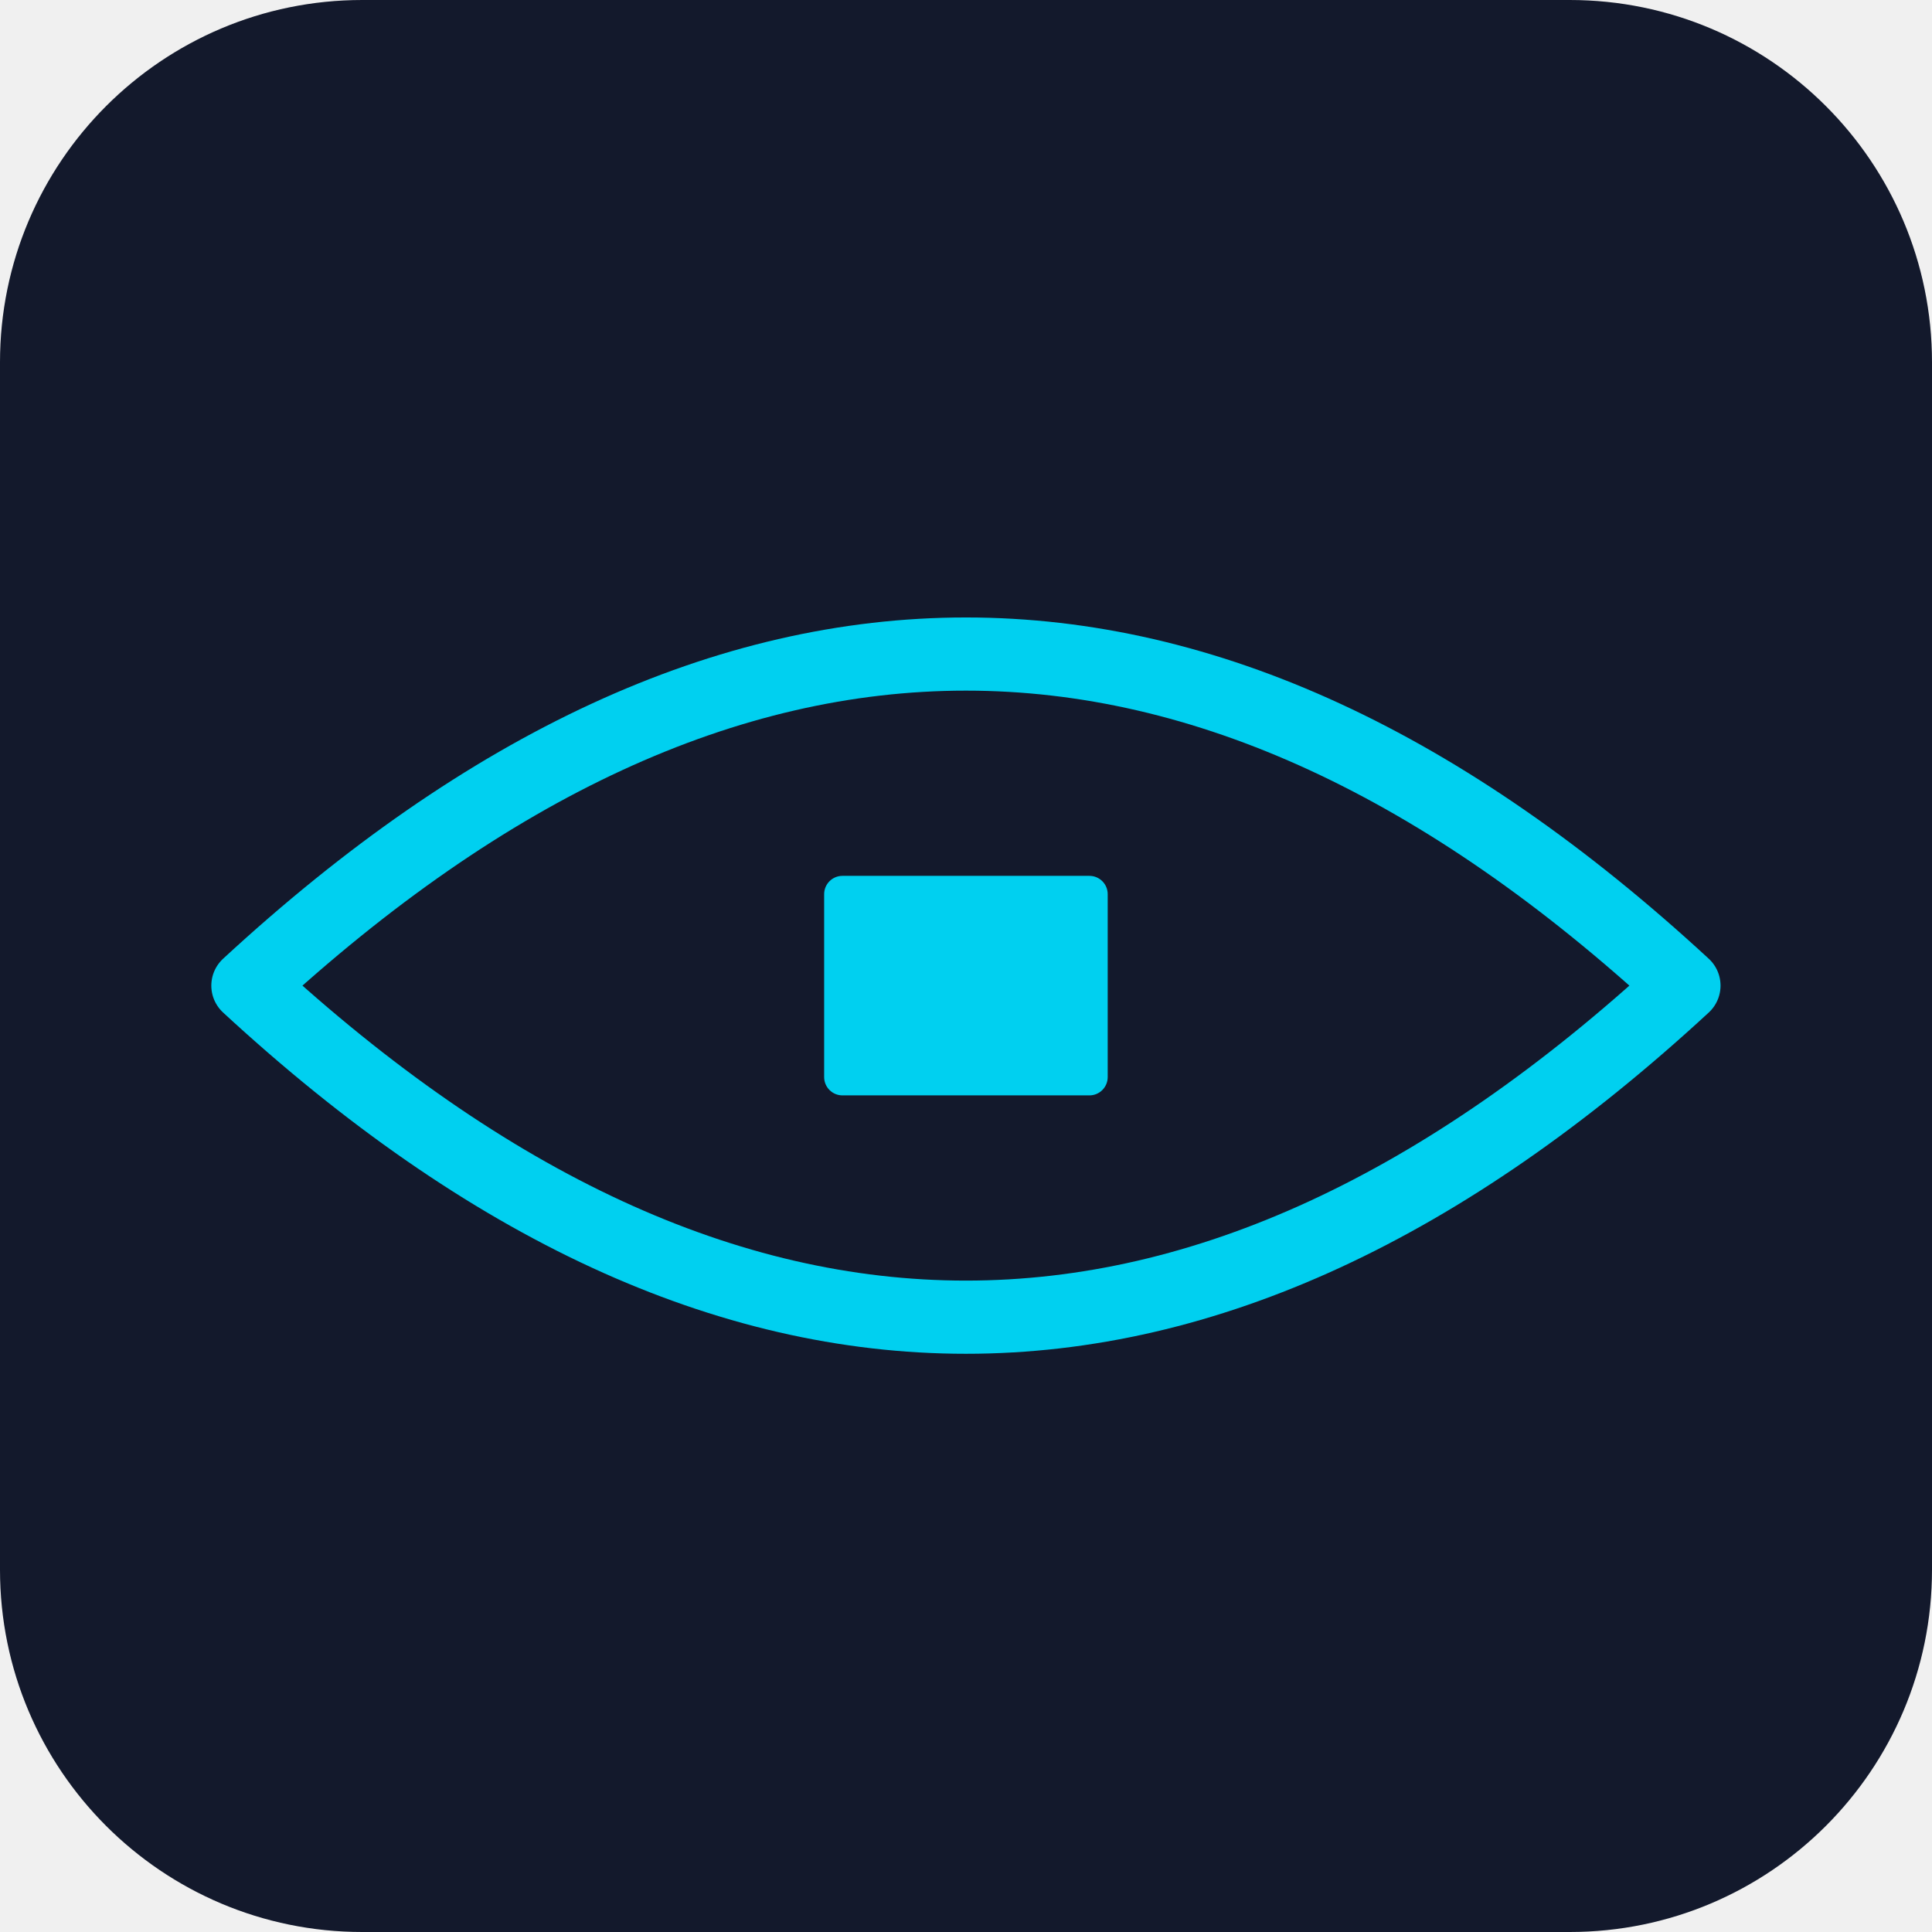
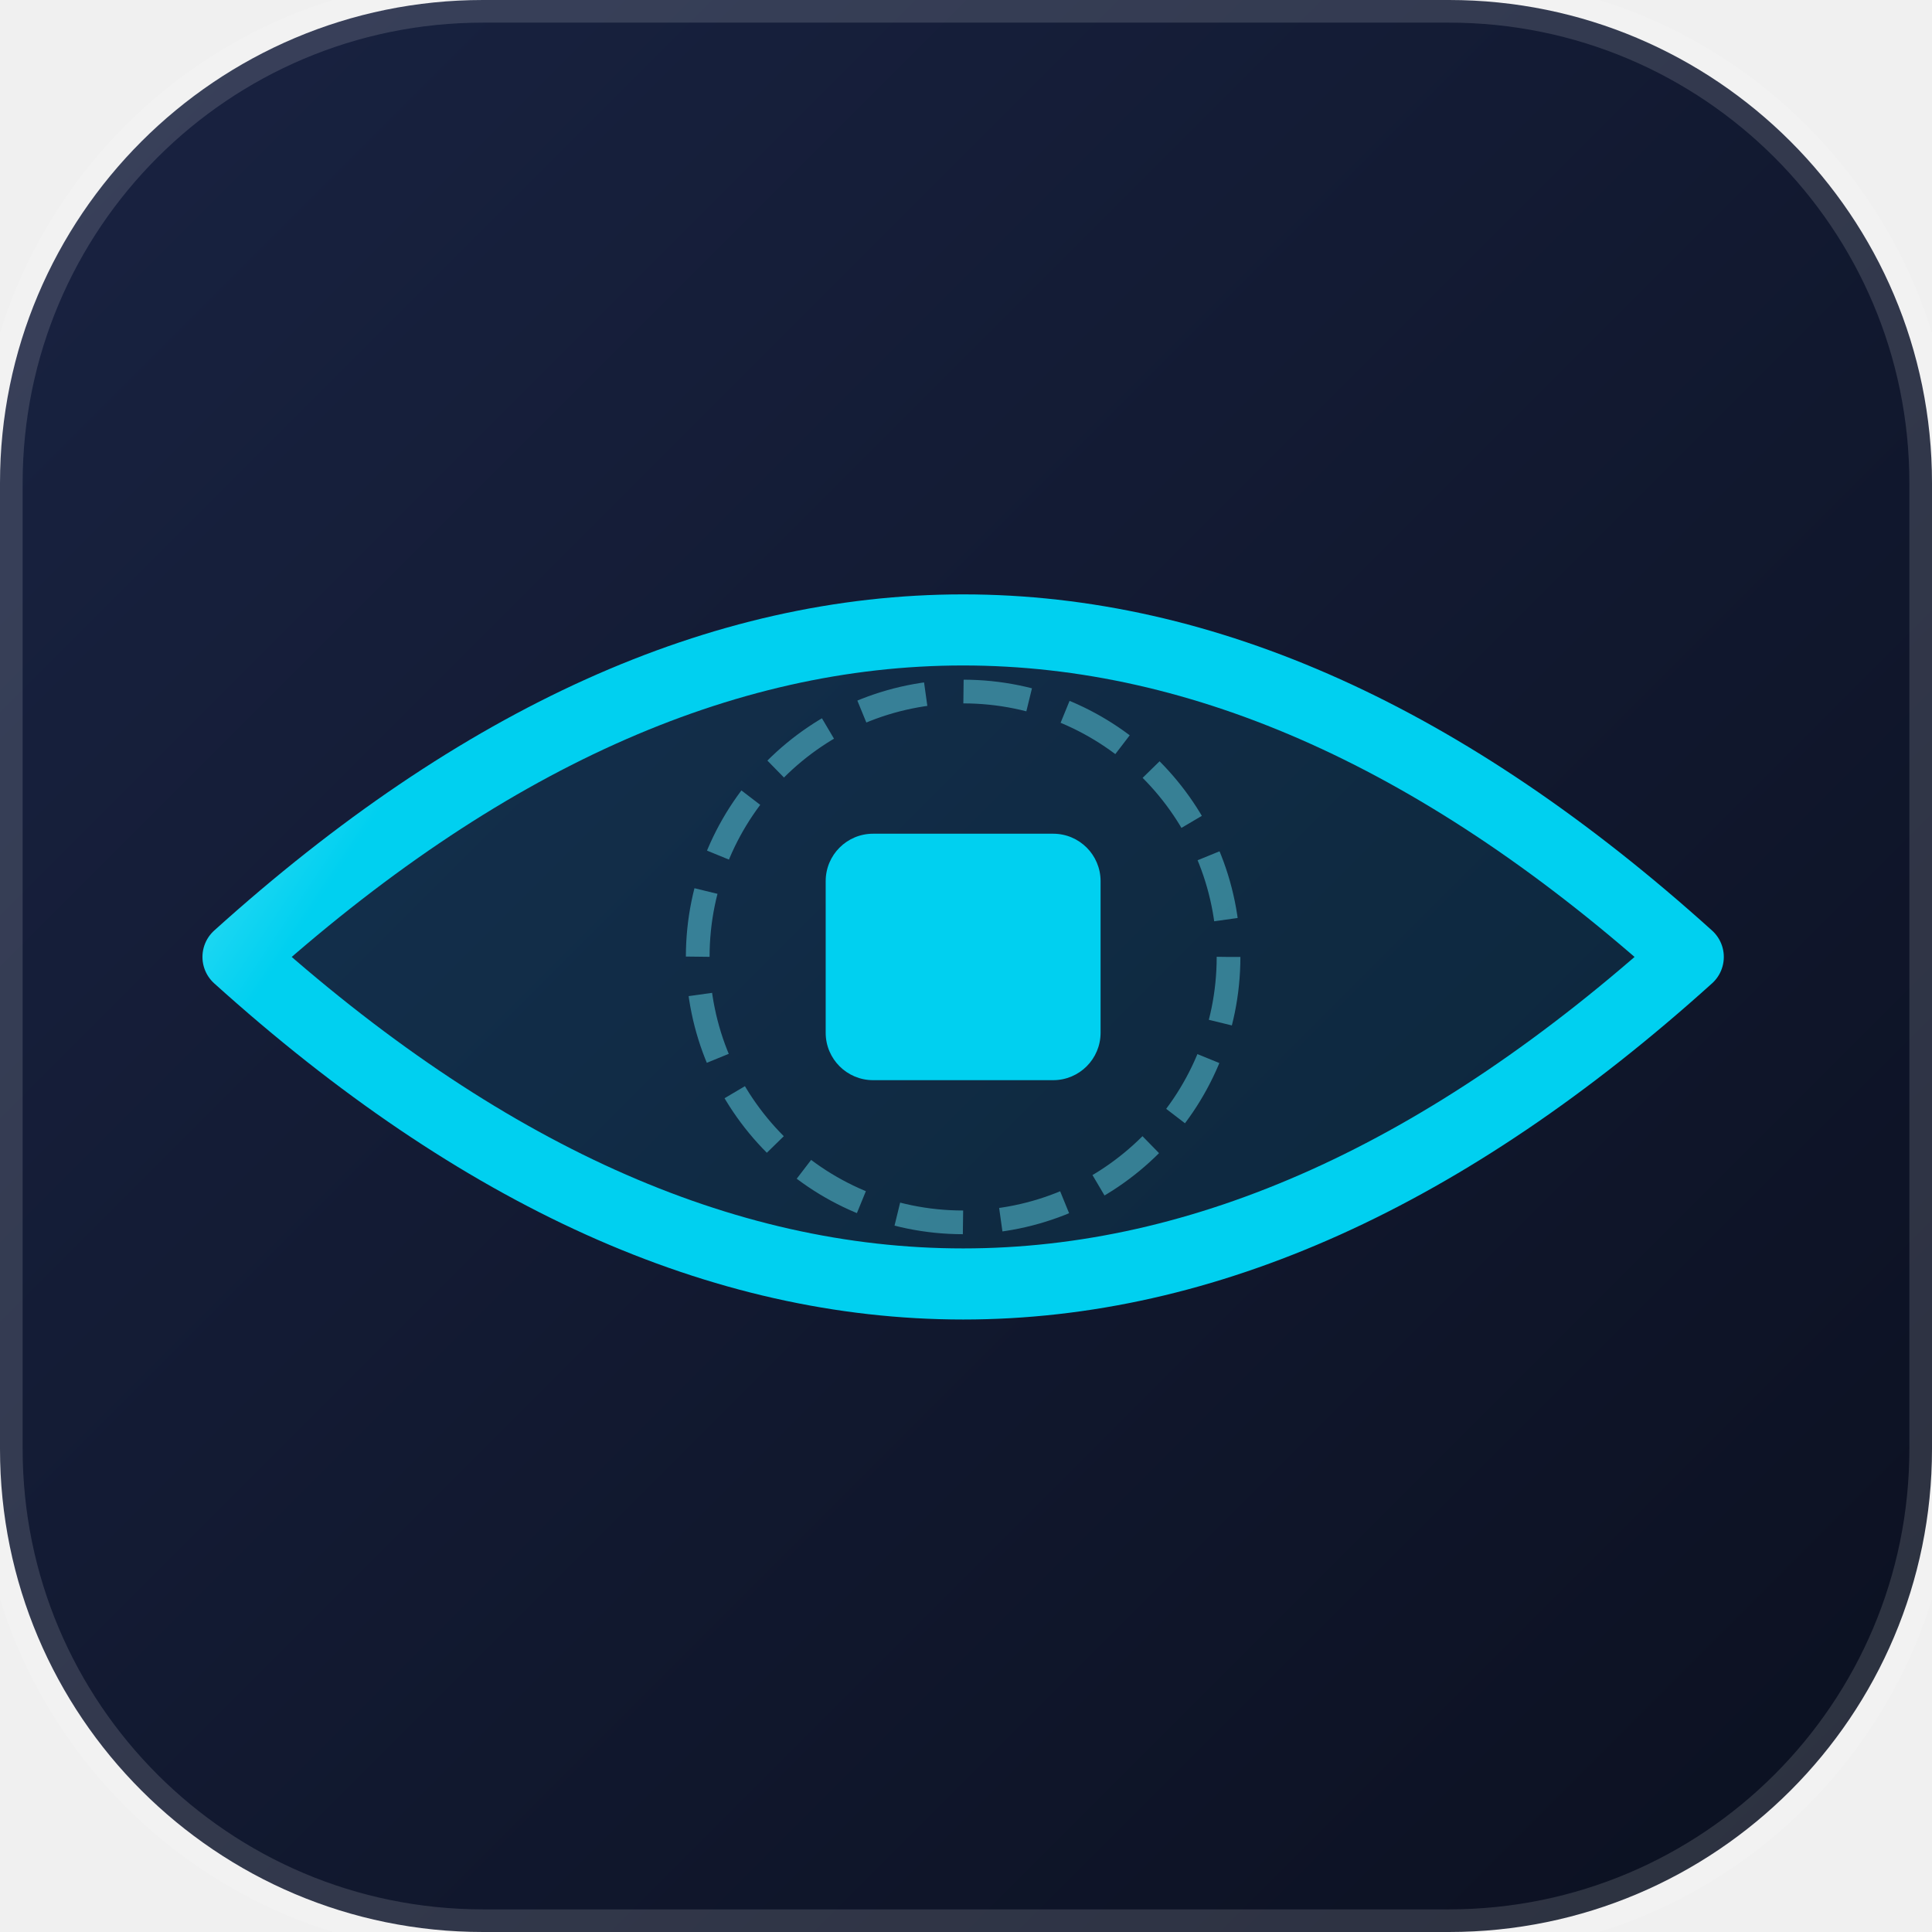
<svg xmlns="http://www.w3.org/2000/svg" viewBox="0 0 64 64" role="img" aria-label="SwarmAgents favicon">
-   <rect width="64" height="64" rx="12" fill="#13192C" />
-   <g transform="translate(7 17.5) scale(0.1515)">
-     <path d="M8 100 Q165 -45 322 100 Q165 245 8 100 Z" fill="none" stroke="#00D0F0" stroke-width="16" stroke-linejoin="round" />
-     <rect x="134" y="76" width="62" height="48" rx="4" fill="#00D0F0" />
+   <defs>
+     <linearGradient id="sa-fav-bg" x1="0" y1="0" x2="64" y2="64" gradientUnits="userSpaceOnUse">
+       <stop offset="0%" stop-color="#192342" />
+       <stop offset="100%" stop-color="#0B1020" />
+     </linearGradient>
+     <linearGradient id="sa-fav-rim" x1="8" y1="16" x2="56" y2="48" gradientUnits="userSpaceOnUse">
+       <stop offset="0%" stop-color="#67E8F9" />
+       <stop offset="100%" stop-color="#00D0F0" />
+     </linearGradient>
+   </defs>
+   <rect width="64" height="64" rx="16" fill="url(#sa-fav-bg)" stroke="#FFFFFF" stroke-opacity="0.14" stroke-width="1.5" />
+   <g transform="translate(6 16) scale(0.157)">
+     <path d="M12 100 Q165 -38 318 100 Q165 238 12 100 Z" fill="#00D0F0" fill-opacity="0.1" stroke="url(#sa-fav-rim)" stroke-width="15" stroke-linejoin="round" />
+     <circle cx="165" cy="100" r="56" fill="none" stroke="#67E8F9" stroke-opacity="0.45" stroke-width="5" stroke-dasharray="14 8" />
+     <rect x="136" y="74" width="58" height="52" rx="10" fill="url(#sa-fav-rim)" />
  </g>
</svg>
